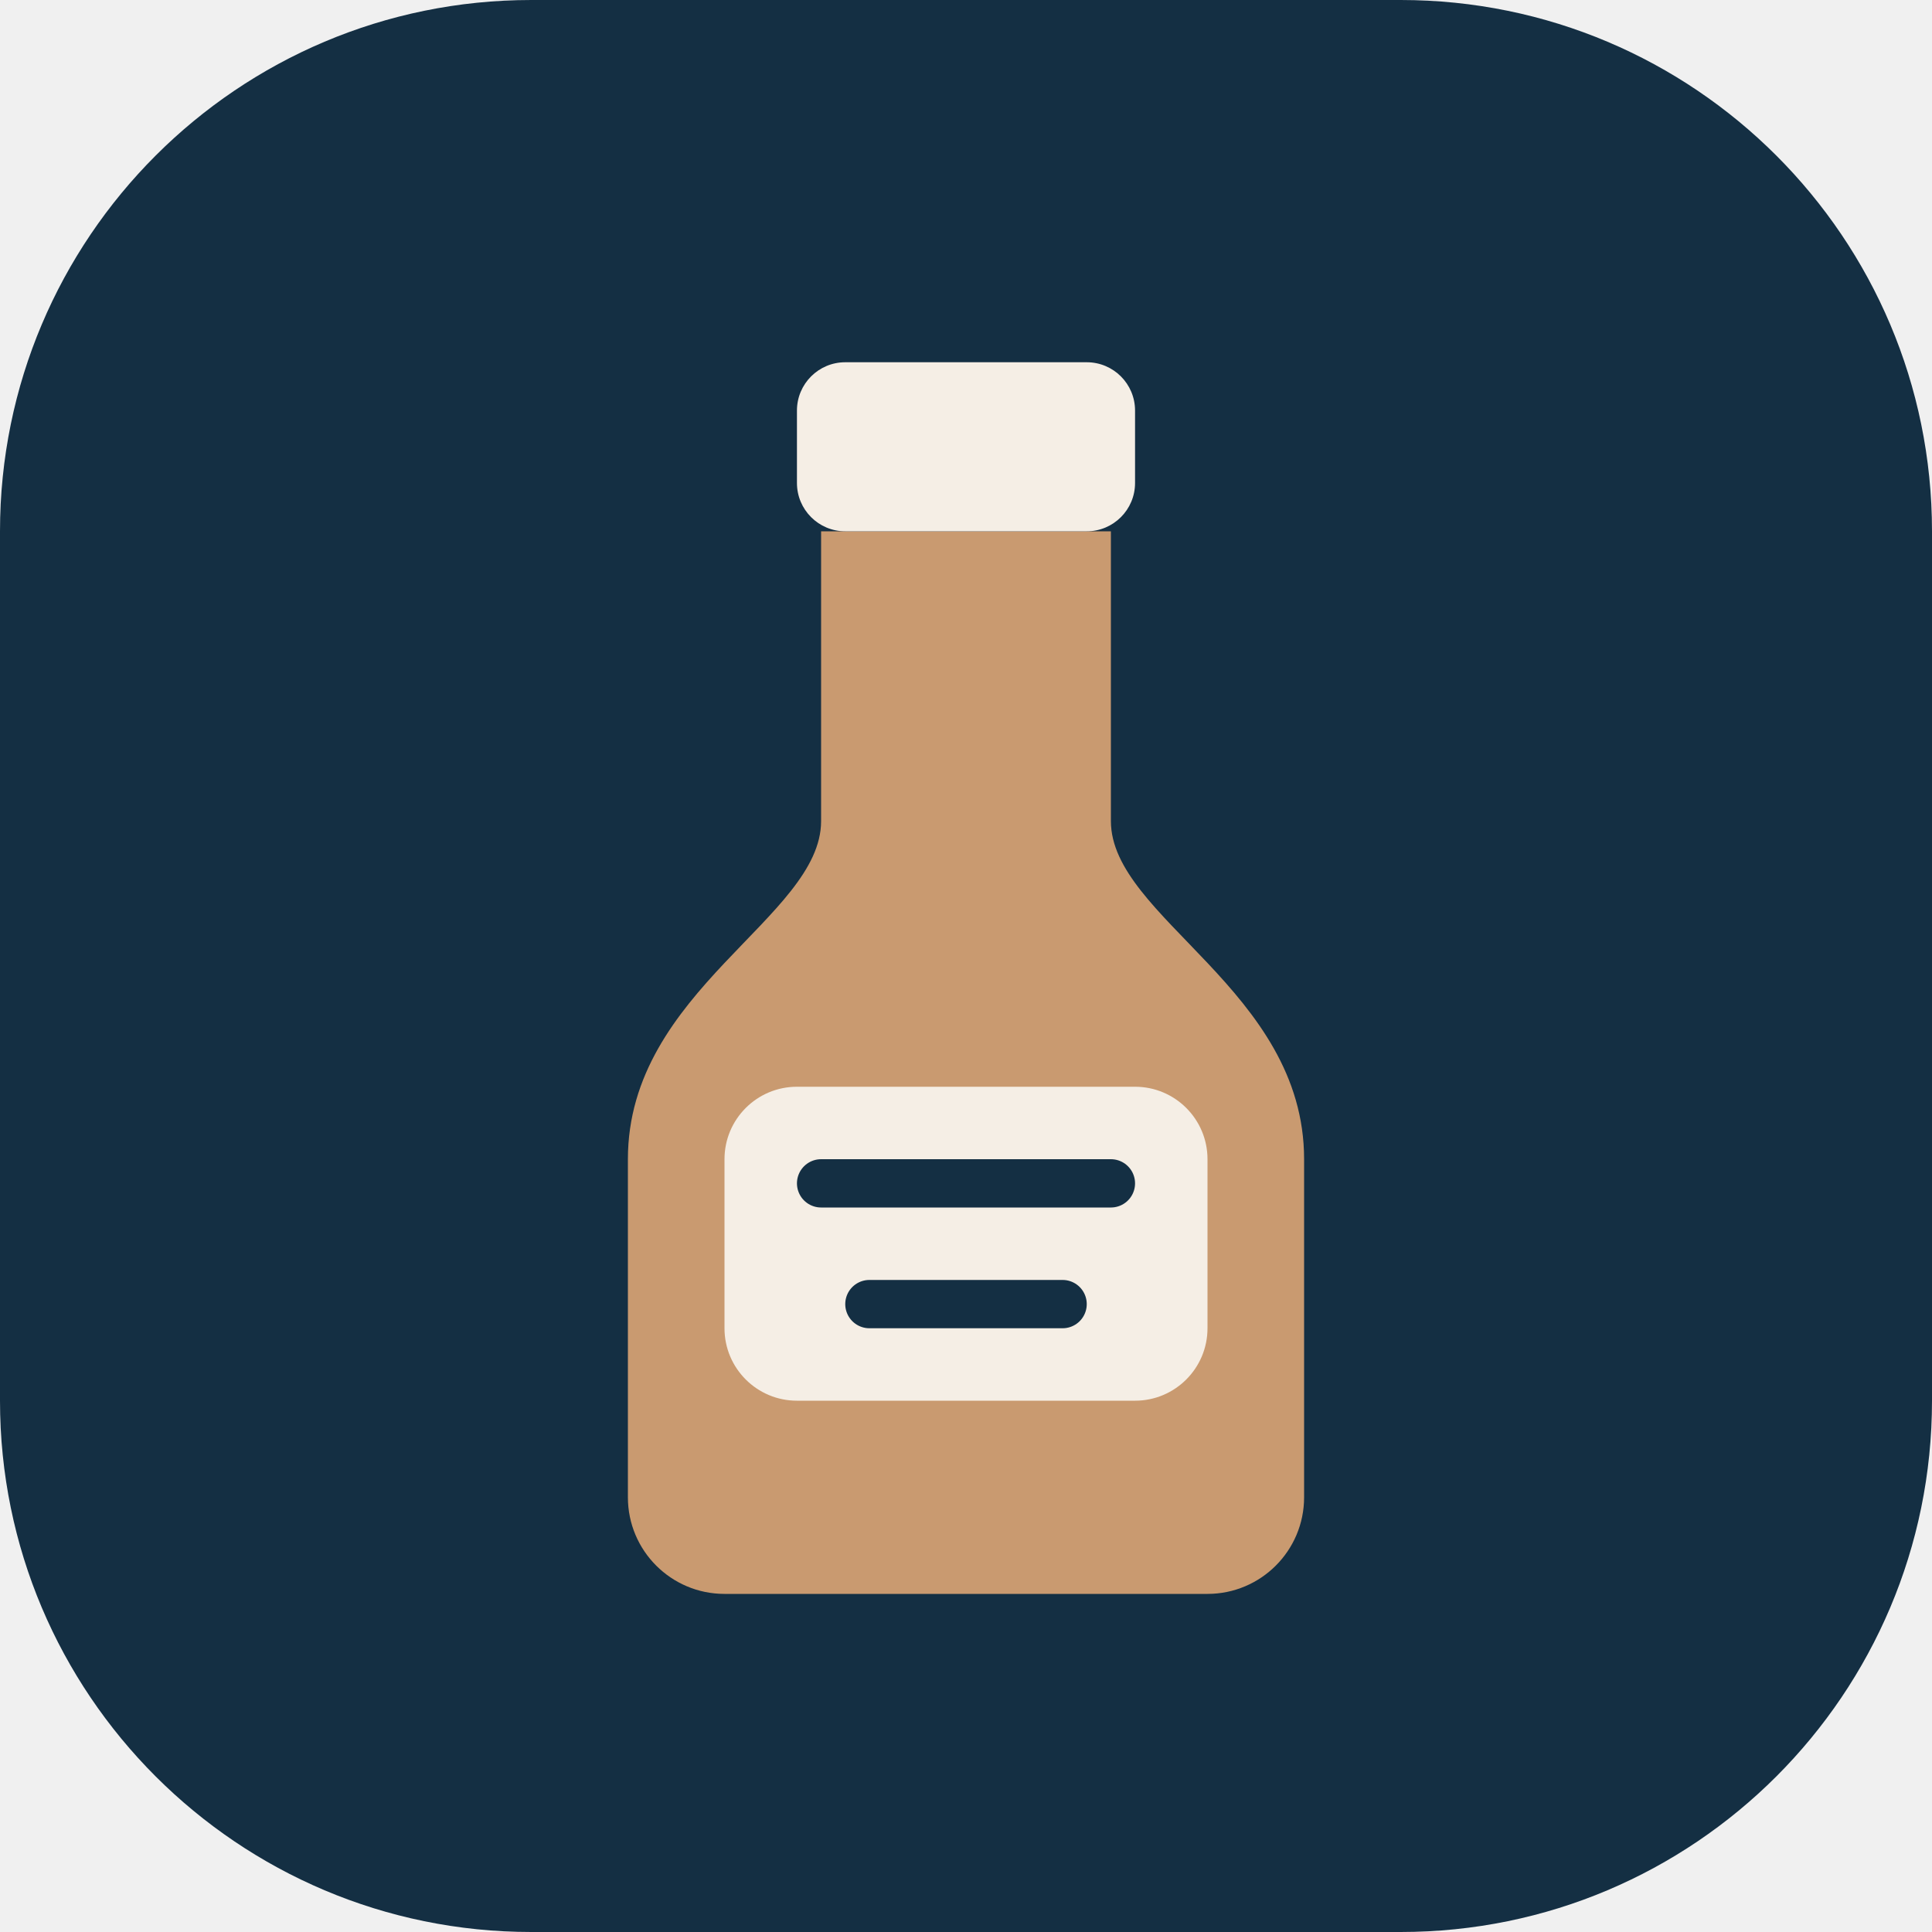
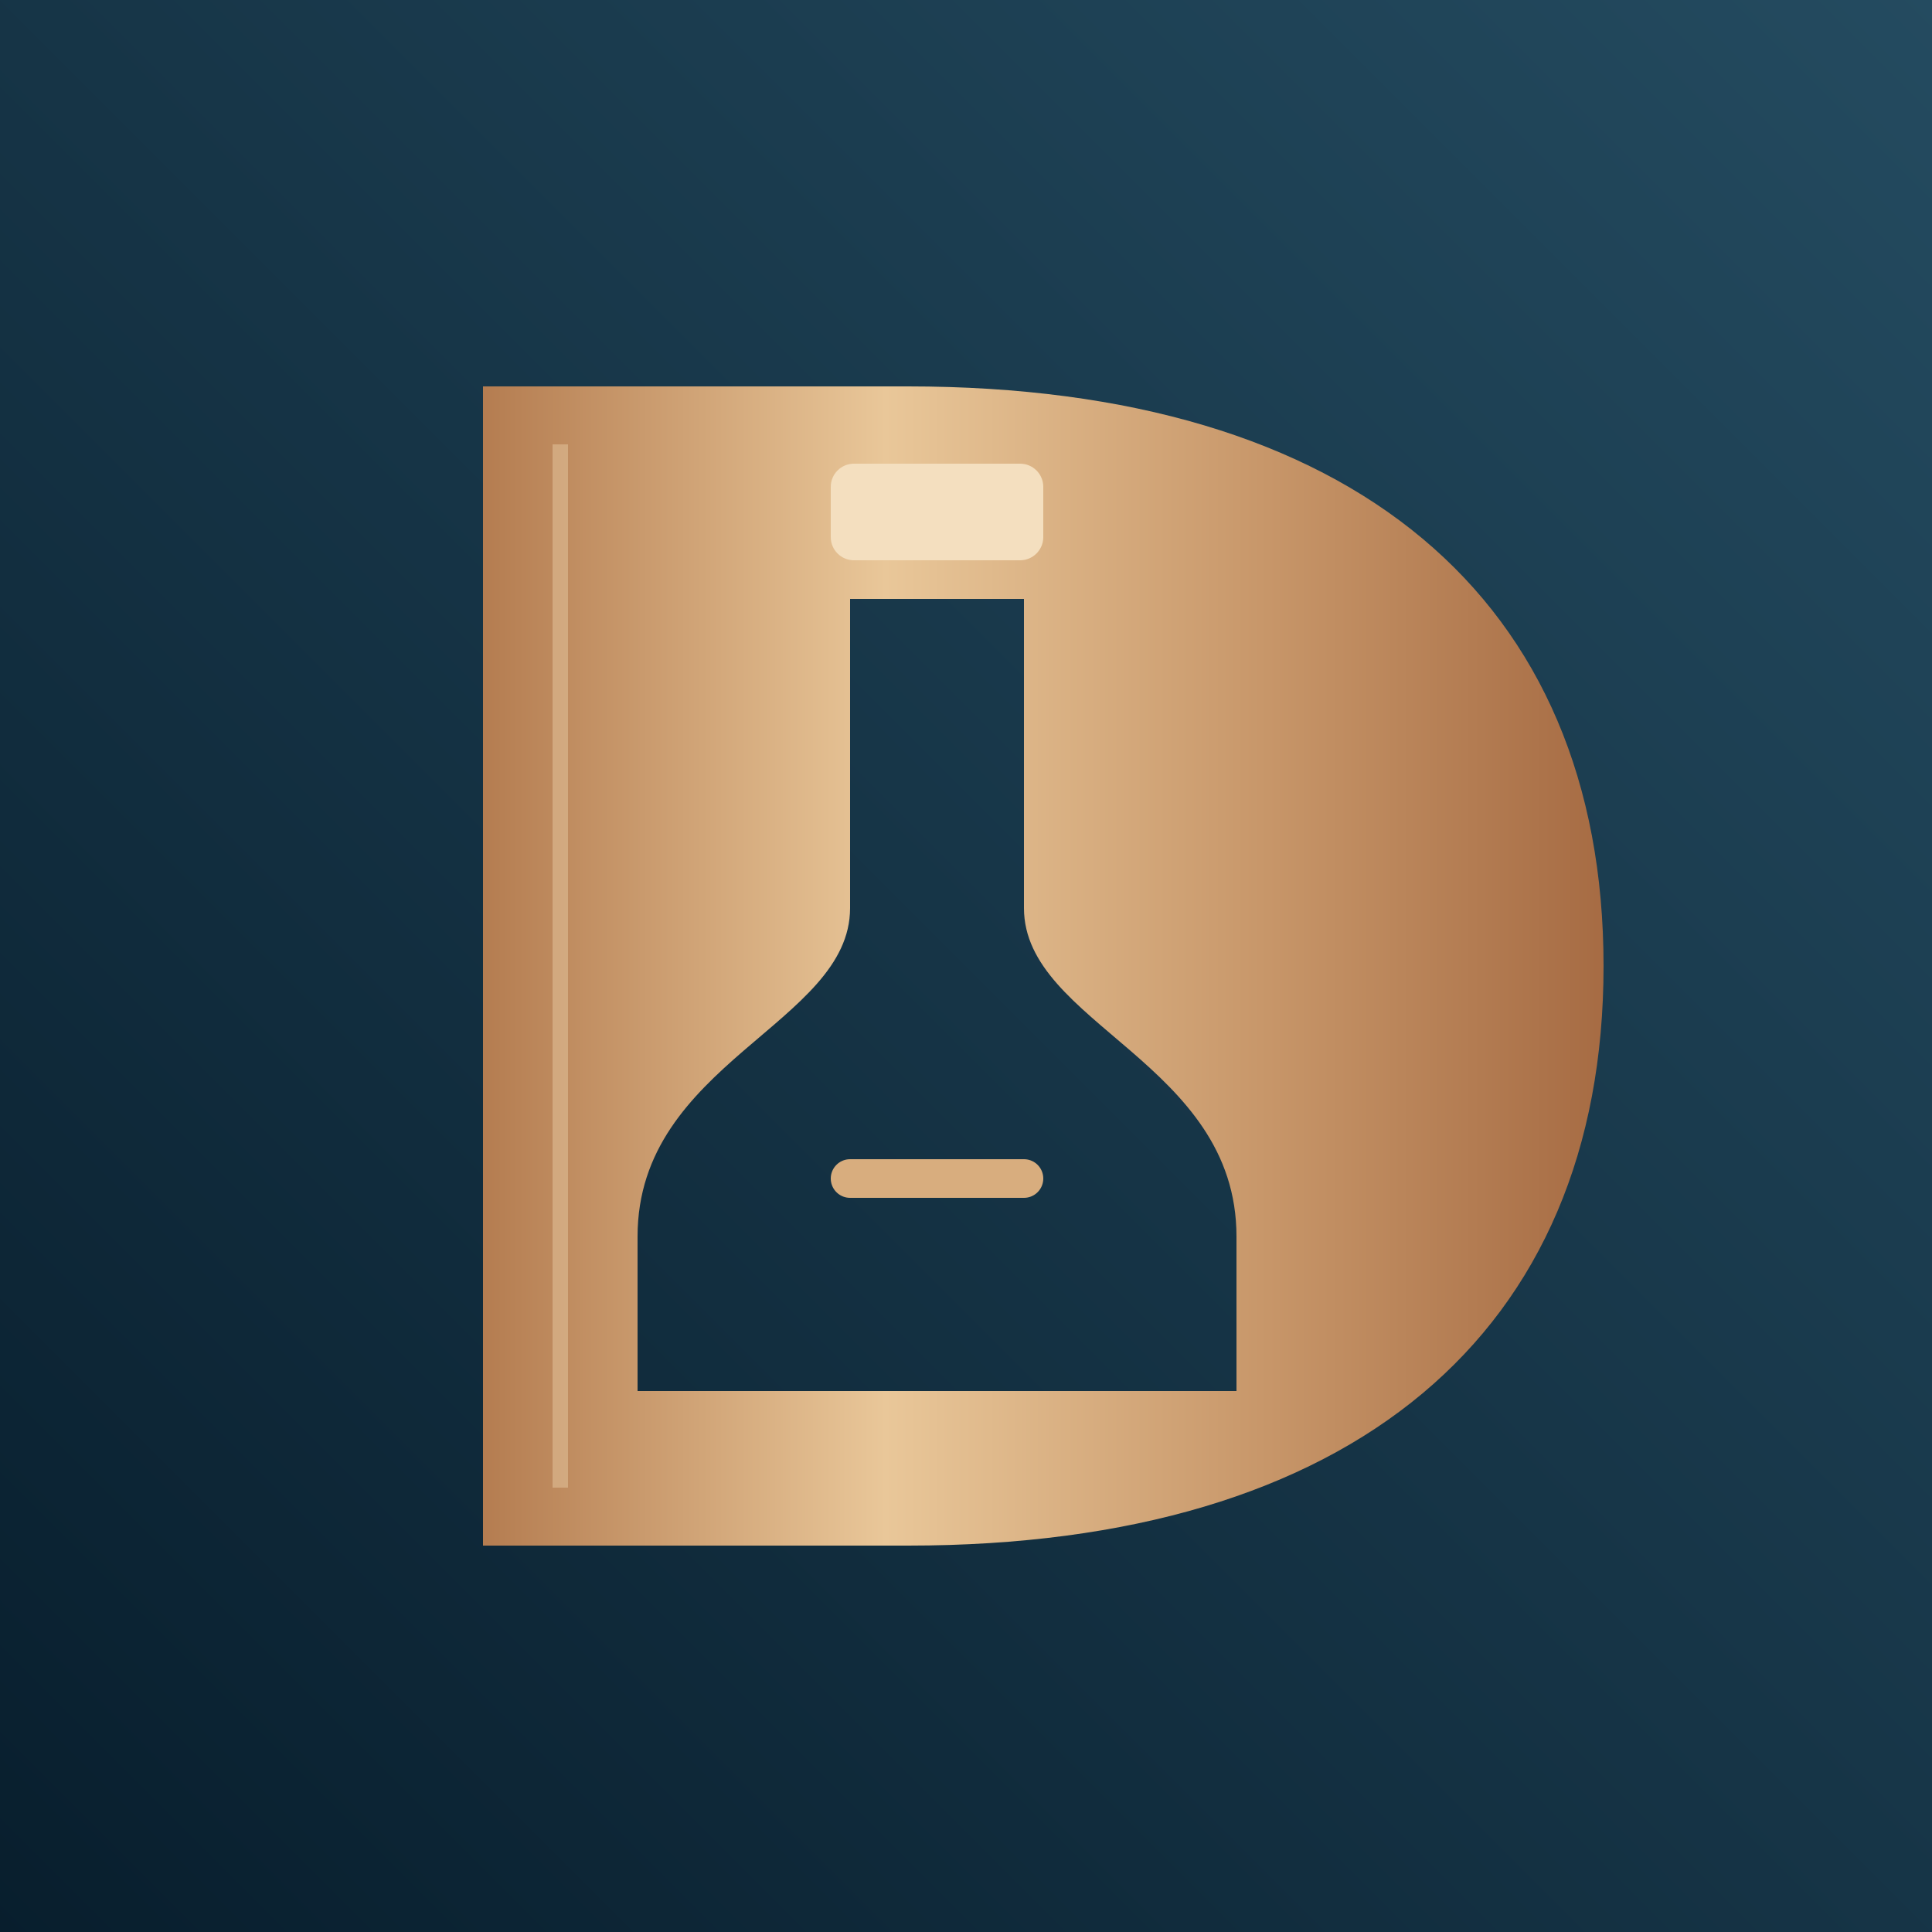
- <svg xmlns="http://www.w3.org/2000/svg" width="80" height="80" viewBox="0 0 80 80">
-   <rect width="80" height="80" rx="22" fill="#142f43" />
-   <path d="M34 22h12v12c0 4 8 7 8 14v14a4 4 0 0 1-4 4H30a4 4 0 0 1-4-4V48c0-7 8-10 8-14Z" fill="#c99a70" />
-   <rect x="33" y="15" width="14" height="7" rx="2" fill="#f5eee5" />
-   <rect x="30" y="45" width="20" height="13" rx="3" fill="#f5eee5" />
-   <path d="M34 49h12M36 54h8" stroke="#142f43" stroke-width="2" stroke-linecap="round" />
+ <svg xmlns="http://www.w3.org/2000/svg" width="512" height="512" viewBox="0 0 100 100">
+   <defs>
+     <linearGradient id="bg" x1="0" y1="1" x2="1" y2="0">
+       <stop stop-color="#081e2d" />
+       <stop offset="1" stop-color="#244b60" />
+     </linearGradient>
+     <linearGradient id="metal" x1="0" y1=".5" x2="1" y2=".5">
+       <stop stop-color="#b47c50" />
+       <stop offset=".36" stop-color="#e9c799" />
+       <stop offset=".7" stop-color="#c79669" />
+       <stop offset="1" stop-color="#a66b43" />
+     </linearGradient>
+     <mask id="cut">
+       <rect width="100" height="100" fill="#fff" />
+       <path d="M44 31h9v16c0 6 11 8 11 17v8H33v-8c0-9 11-11 11-17Z" fill="#000" />
+     </mask>
+   </defs>
+   <rect width="100" height="100" fill="url(#bg)" />
+   <path d="M25 20h22c23 0 36 11 36 30S70 80 47 80H25Z" fill="url(#metal)" mask="url(#cut)" />
+   <rect x="43" y="24" width="11" height="5" rx="1.2" fill="#f4dfbf" />
+   <path d="M44 61h9" stroke="#d8ad7e" stroke-width="2" stroke-linecap="round" />
+   <path d="M29 23v54" stroke="#f7e1be" stroke-opacity=".35" stroke-width=".8" />
</svg>
